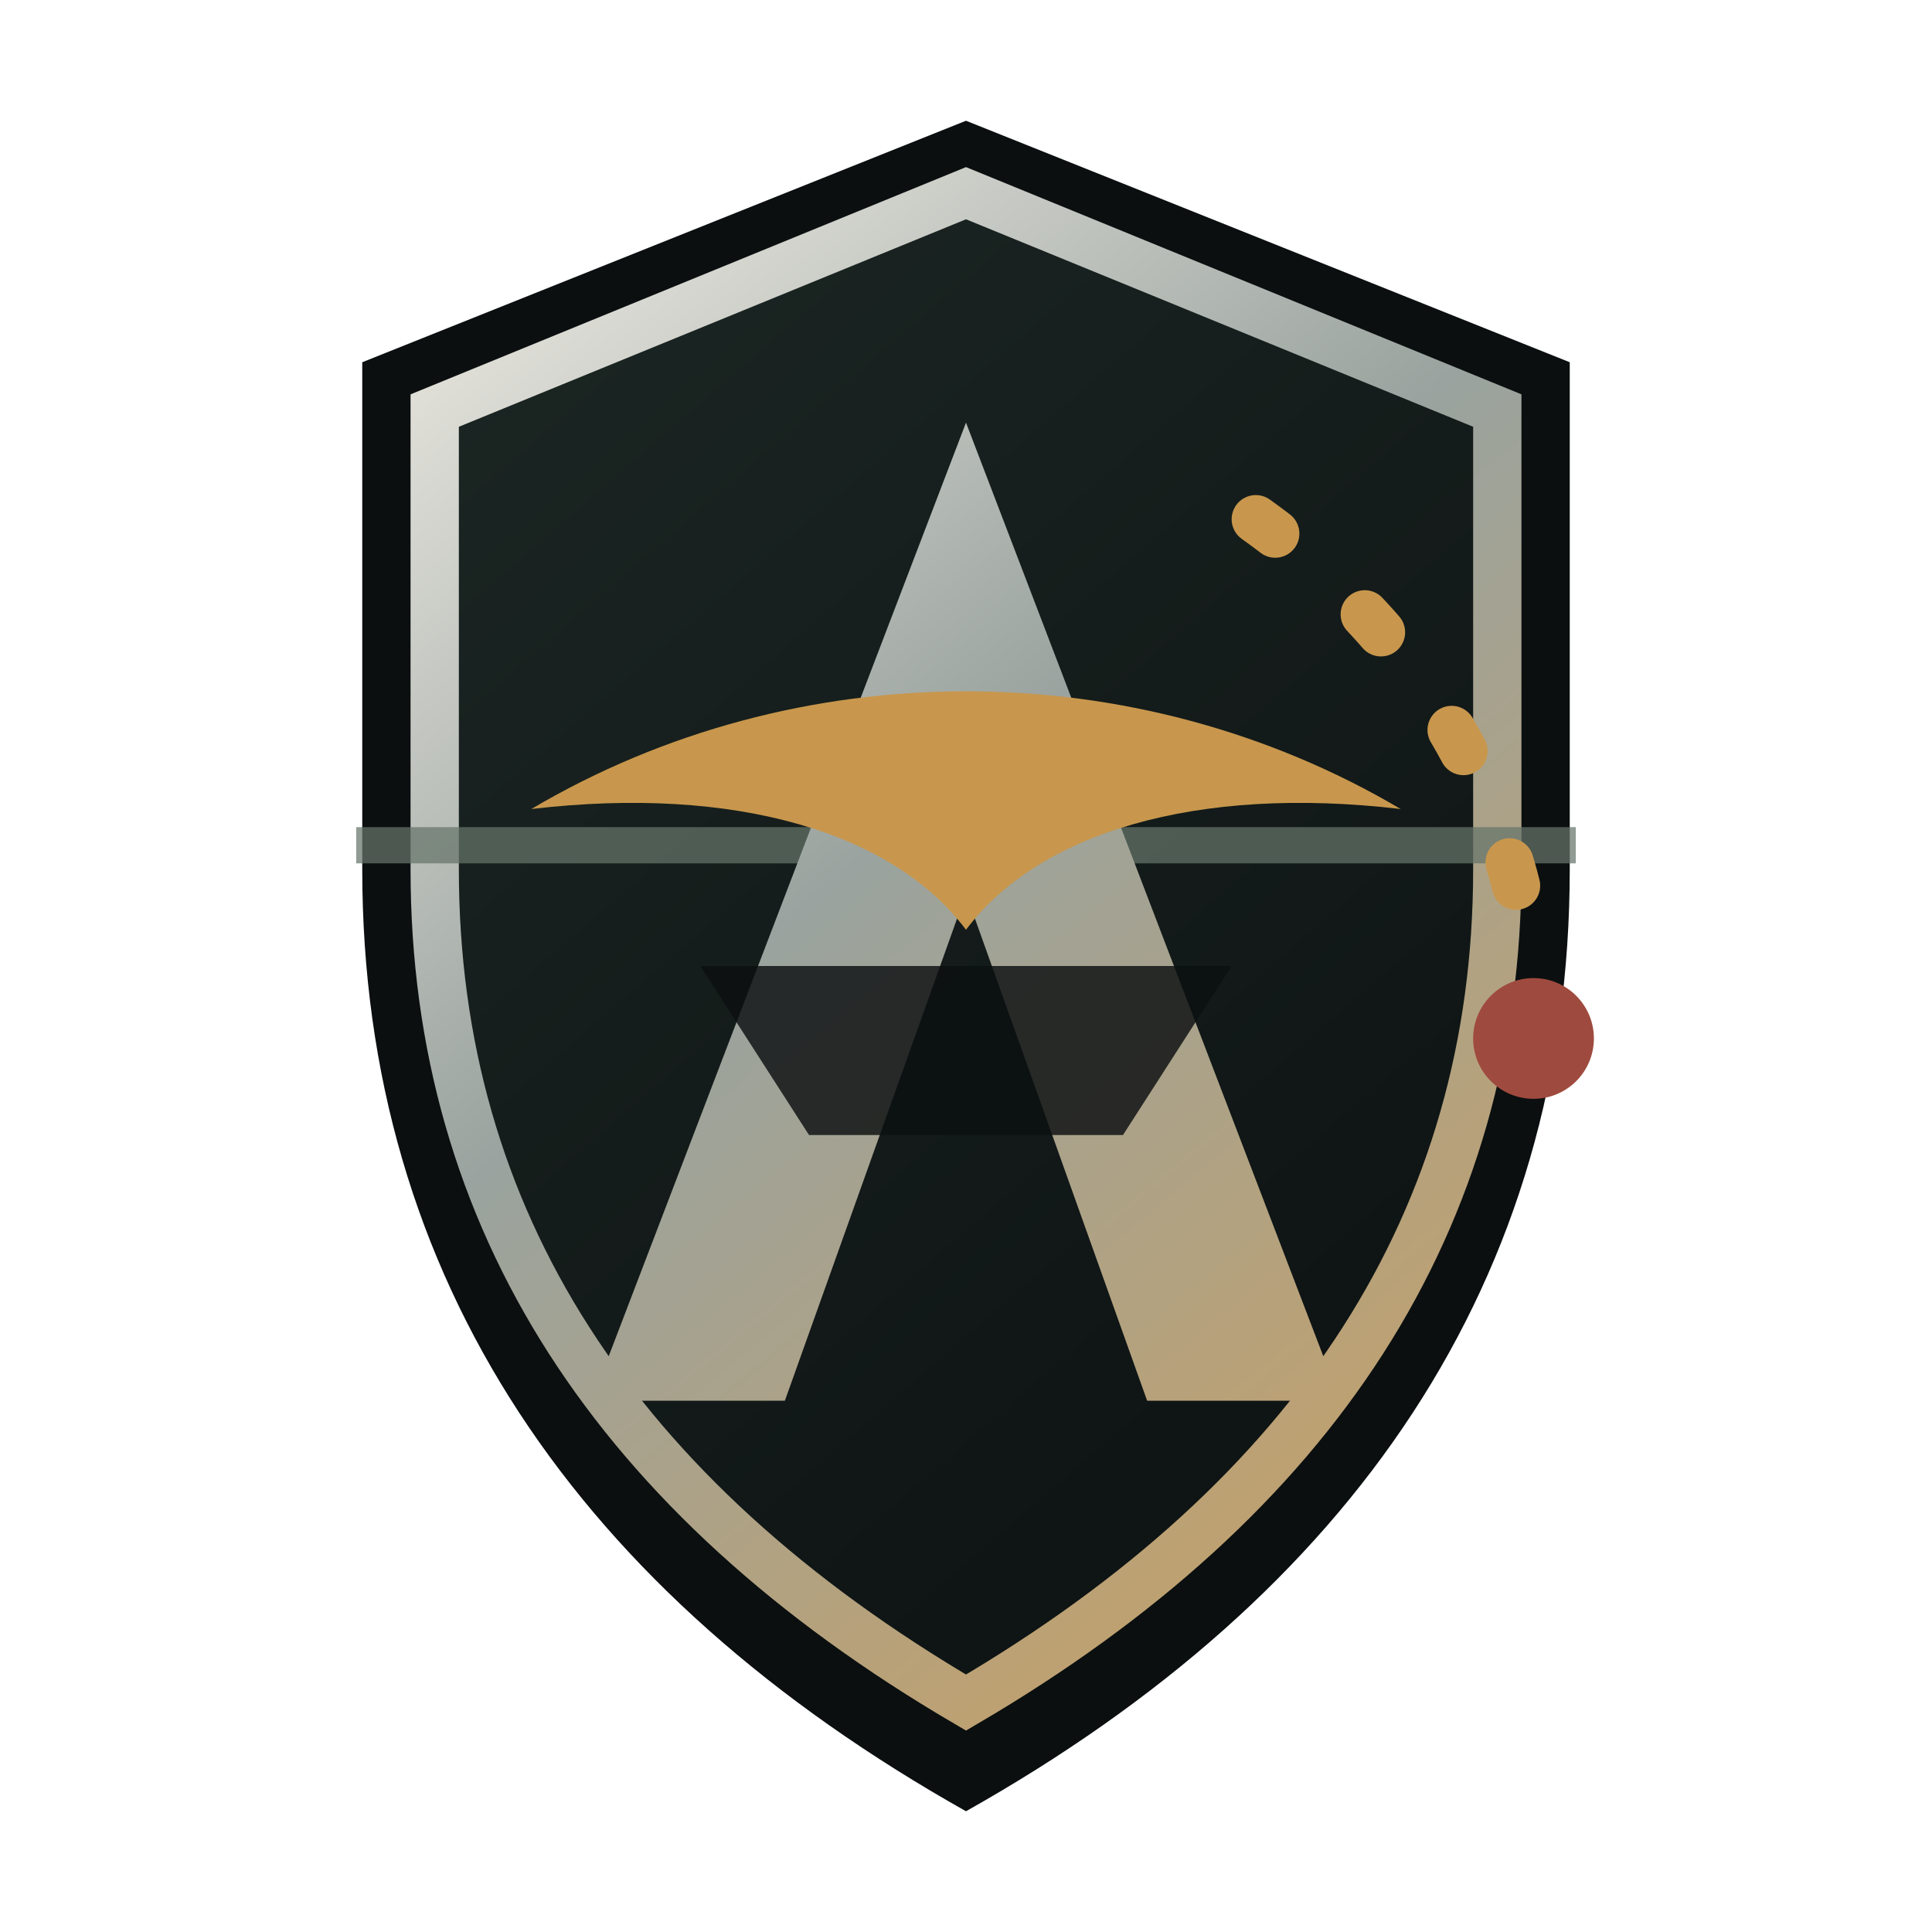
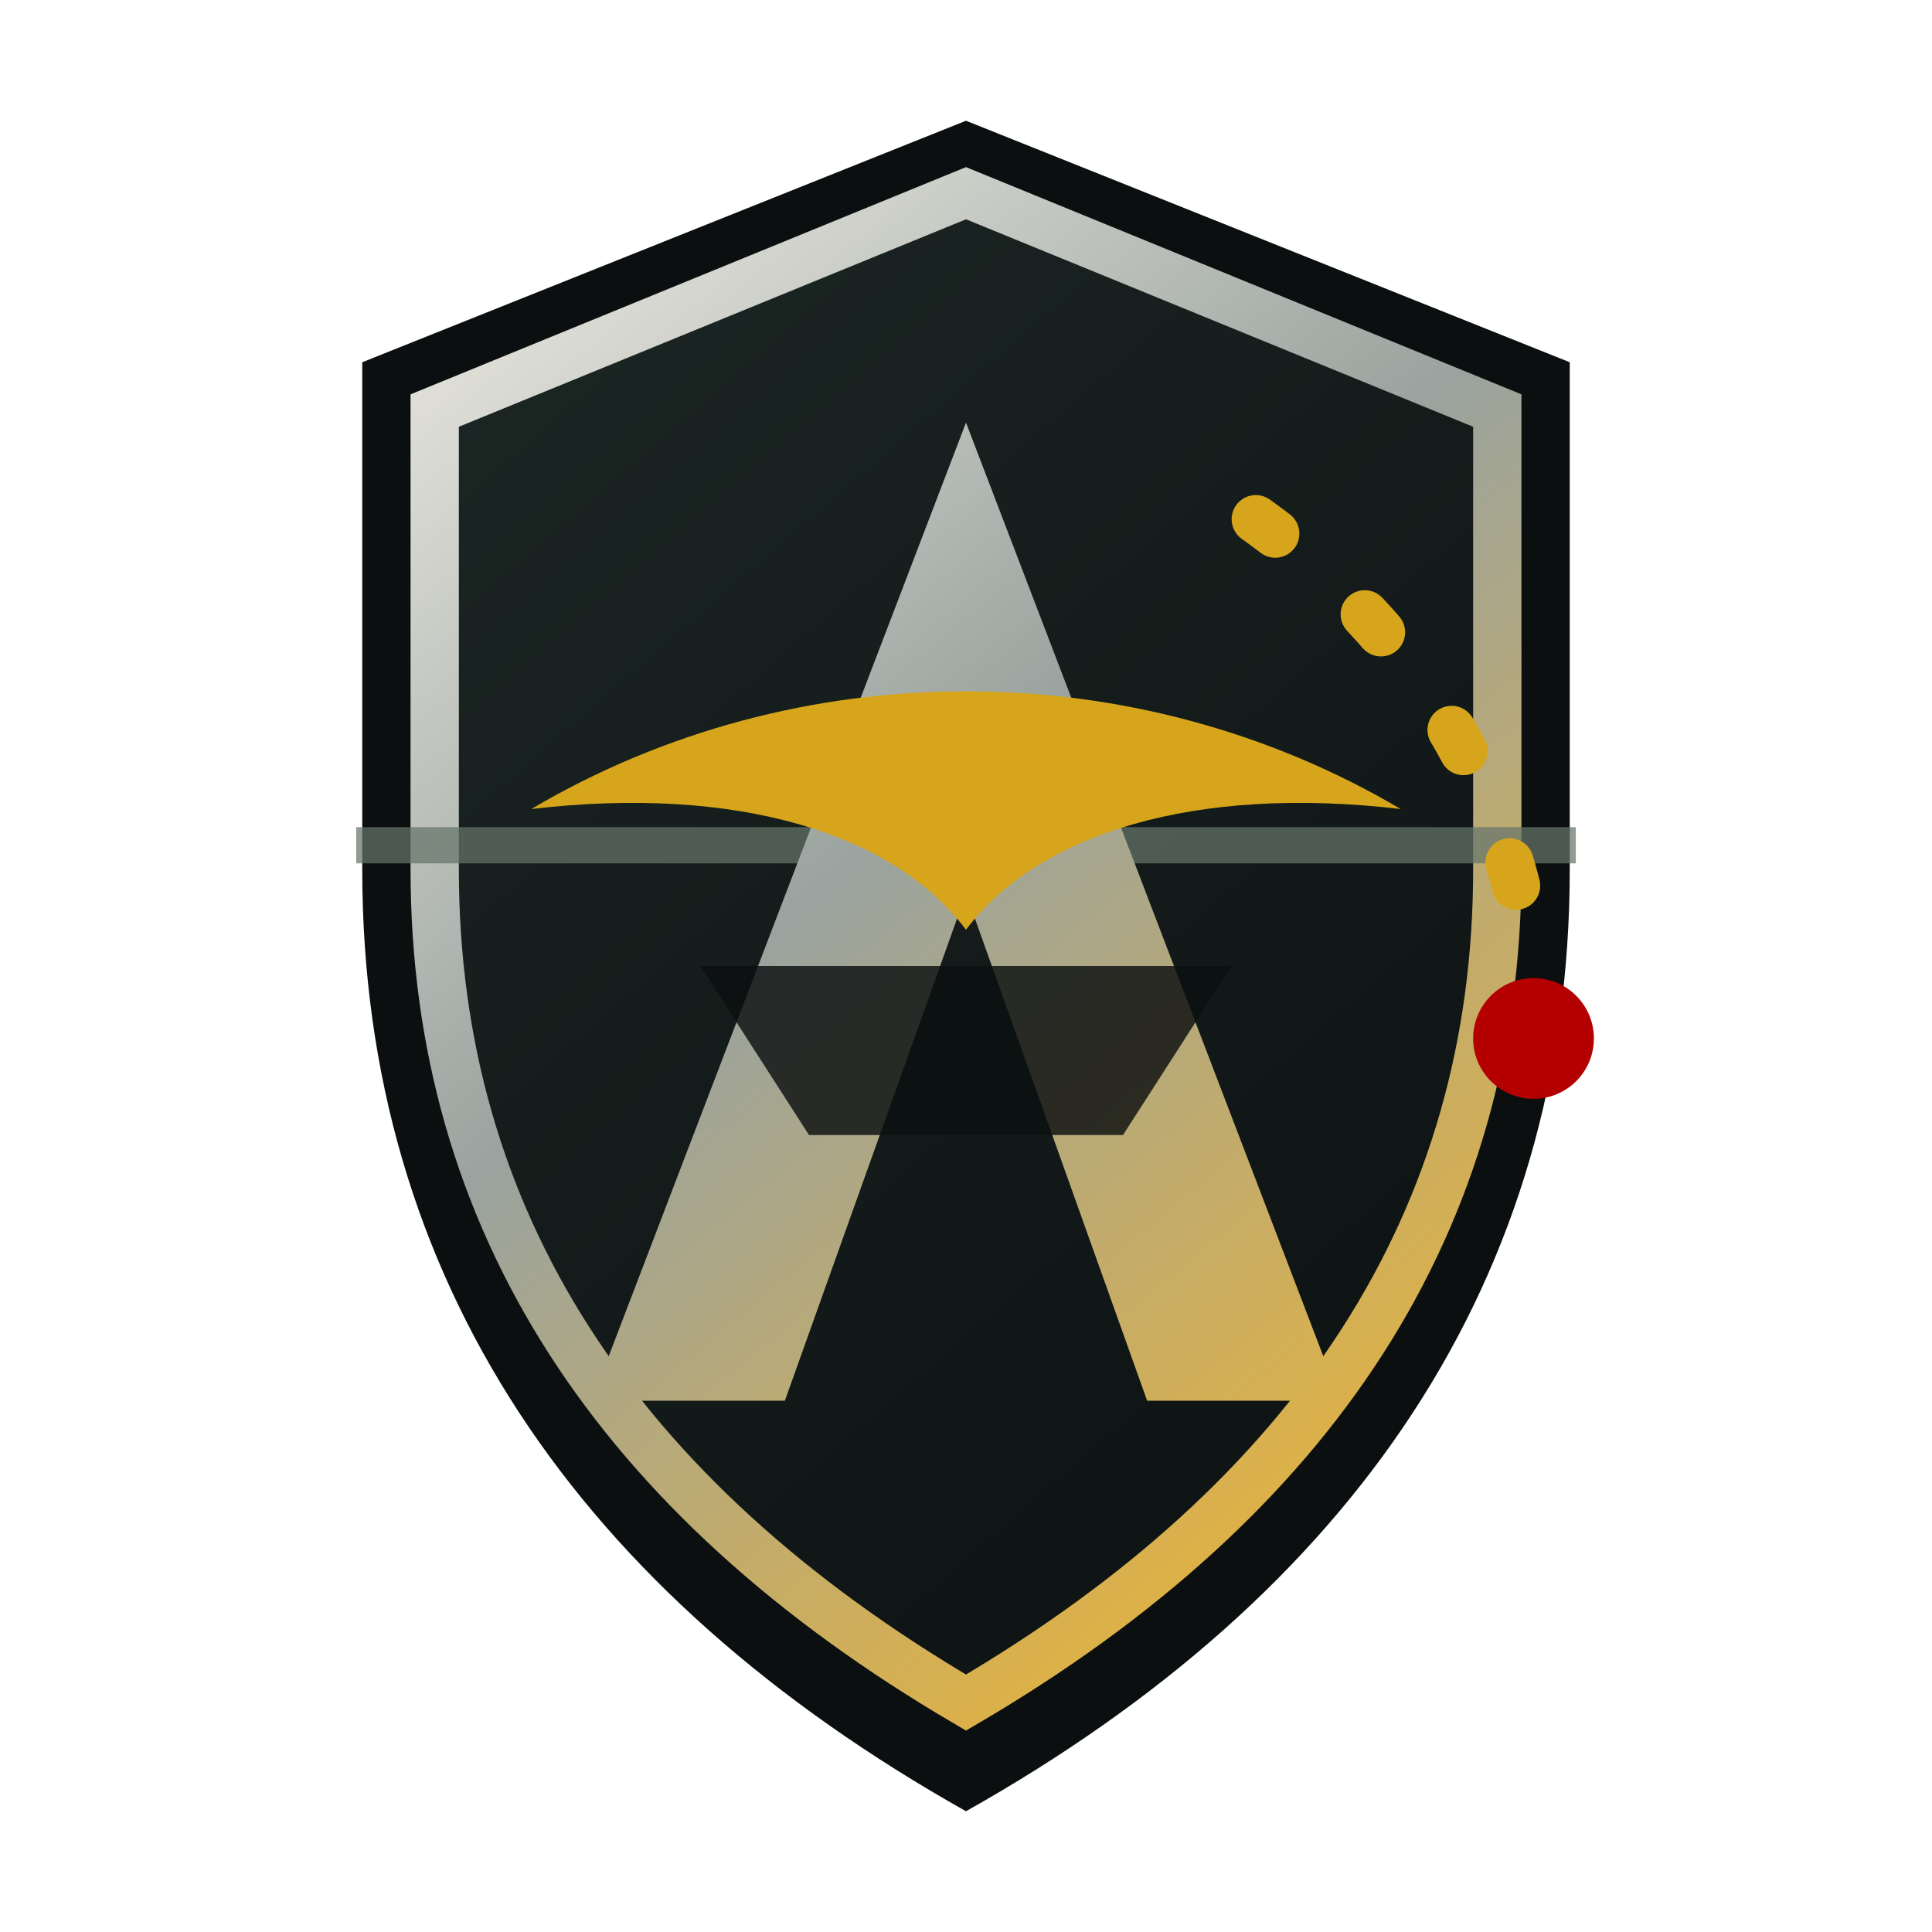
<svg xmlns="http://www.w3.org/2000/svg" viewBox="0 0 160 160" role="img" aria-labelledby="title desc">
  <defs>
    <linearGradient id="metal" x1="28" y1="18" x2="132" y2="144" gradientUnits="userSpaceOnUse">
      <stop offset="0" stop-color="#f3f0e8" />
      <stop offset=".42" stop-color="#9aa39f" />
-       <stop offset="1" stop-color="#d0a05a" />
+       <stop offset="1" stop-color="#ffb81c" />
    </linearGradient>
    <linearGradient id="field" x1="28" y1="20" x2="132" y2="140" gradientUnits="userSpaceOnUse">
      <stop offset="0" stop-color="#1c2724" />
      <stop offset="1" stop-color="#0b0f10" />
    </linearGradient>
  </defs>
  <path d="M80 10 130 30v42c0 34-18 60-50 78-32-18-50-44-50-78V30L80 10Z" fill="#0b0f10" />
  <path d="M80 16 124 34v38c0 29-15 52-44 69-29-17-44-40-44-69V34L80 16Z" fill="url(#field)" stroke="url(#metal)" stroke-width="4" />
  <path d="M31 70h98" stroke="#65746a" stroke-width="3" stroke-linecap="square" opacity=".72" />
  <path d="M80 35 49 116h16l15-42 15 42h16L80 35Z" fill="url(#metal)" />
  <path d="M58 80h44l-9 14H67l-9-14Z" fill="#0b0f10" opacity=".82" />
-   <path d="M44 67c22-13 50-13 72 0-17-2-30 2-36 10-6-8-19-12-36-10Z" fill="#c8974d" />
-   <path d="M104 43c14 10 23 25 23 42" fill="none" stroke="#c8974d" stroke-width="4" stroke-linecap="round" stroke-dasharray="2 10" />
-   <circle cx="127" cy="86" r="5" fill="#9f4a3e" />
+   <path d="M44 67c22-13 50-13 72 0-17-2-30 2-36 10-6-8-19-12-36-10Z" fill="#d6a51c" />
+   <path d="M104 43c14 10 23 25 23 42" fill="none" stroke="#d6a51c" stroke-width="4" stroke-linecap="round" stroke-dasharray="2 10" />
+   <circle cx="127" cy="86" r="5" fill="#b40000" />
</svg>
